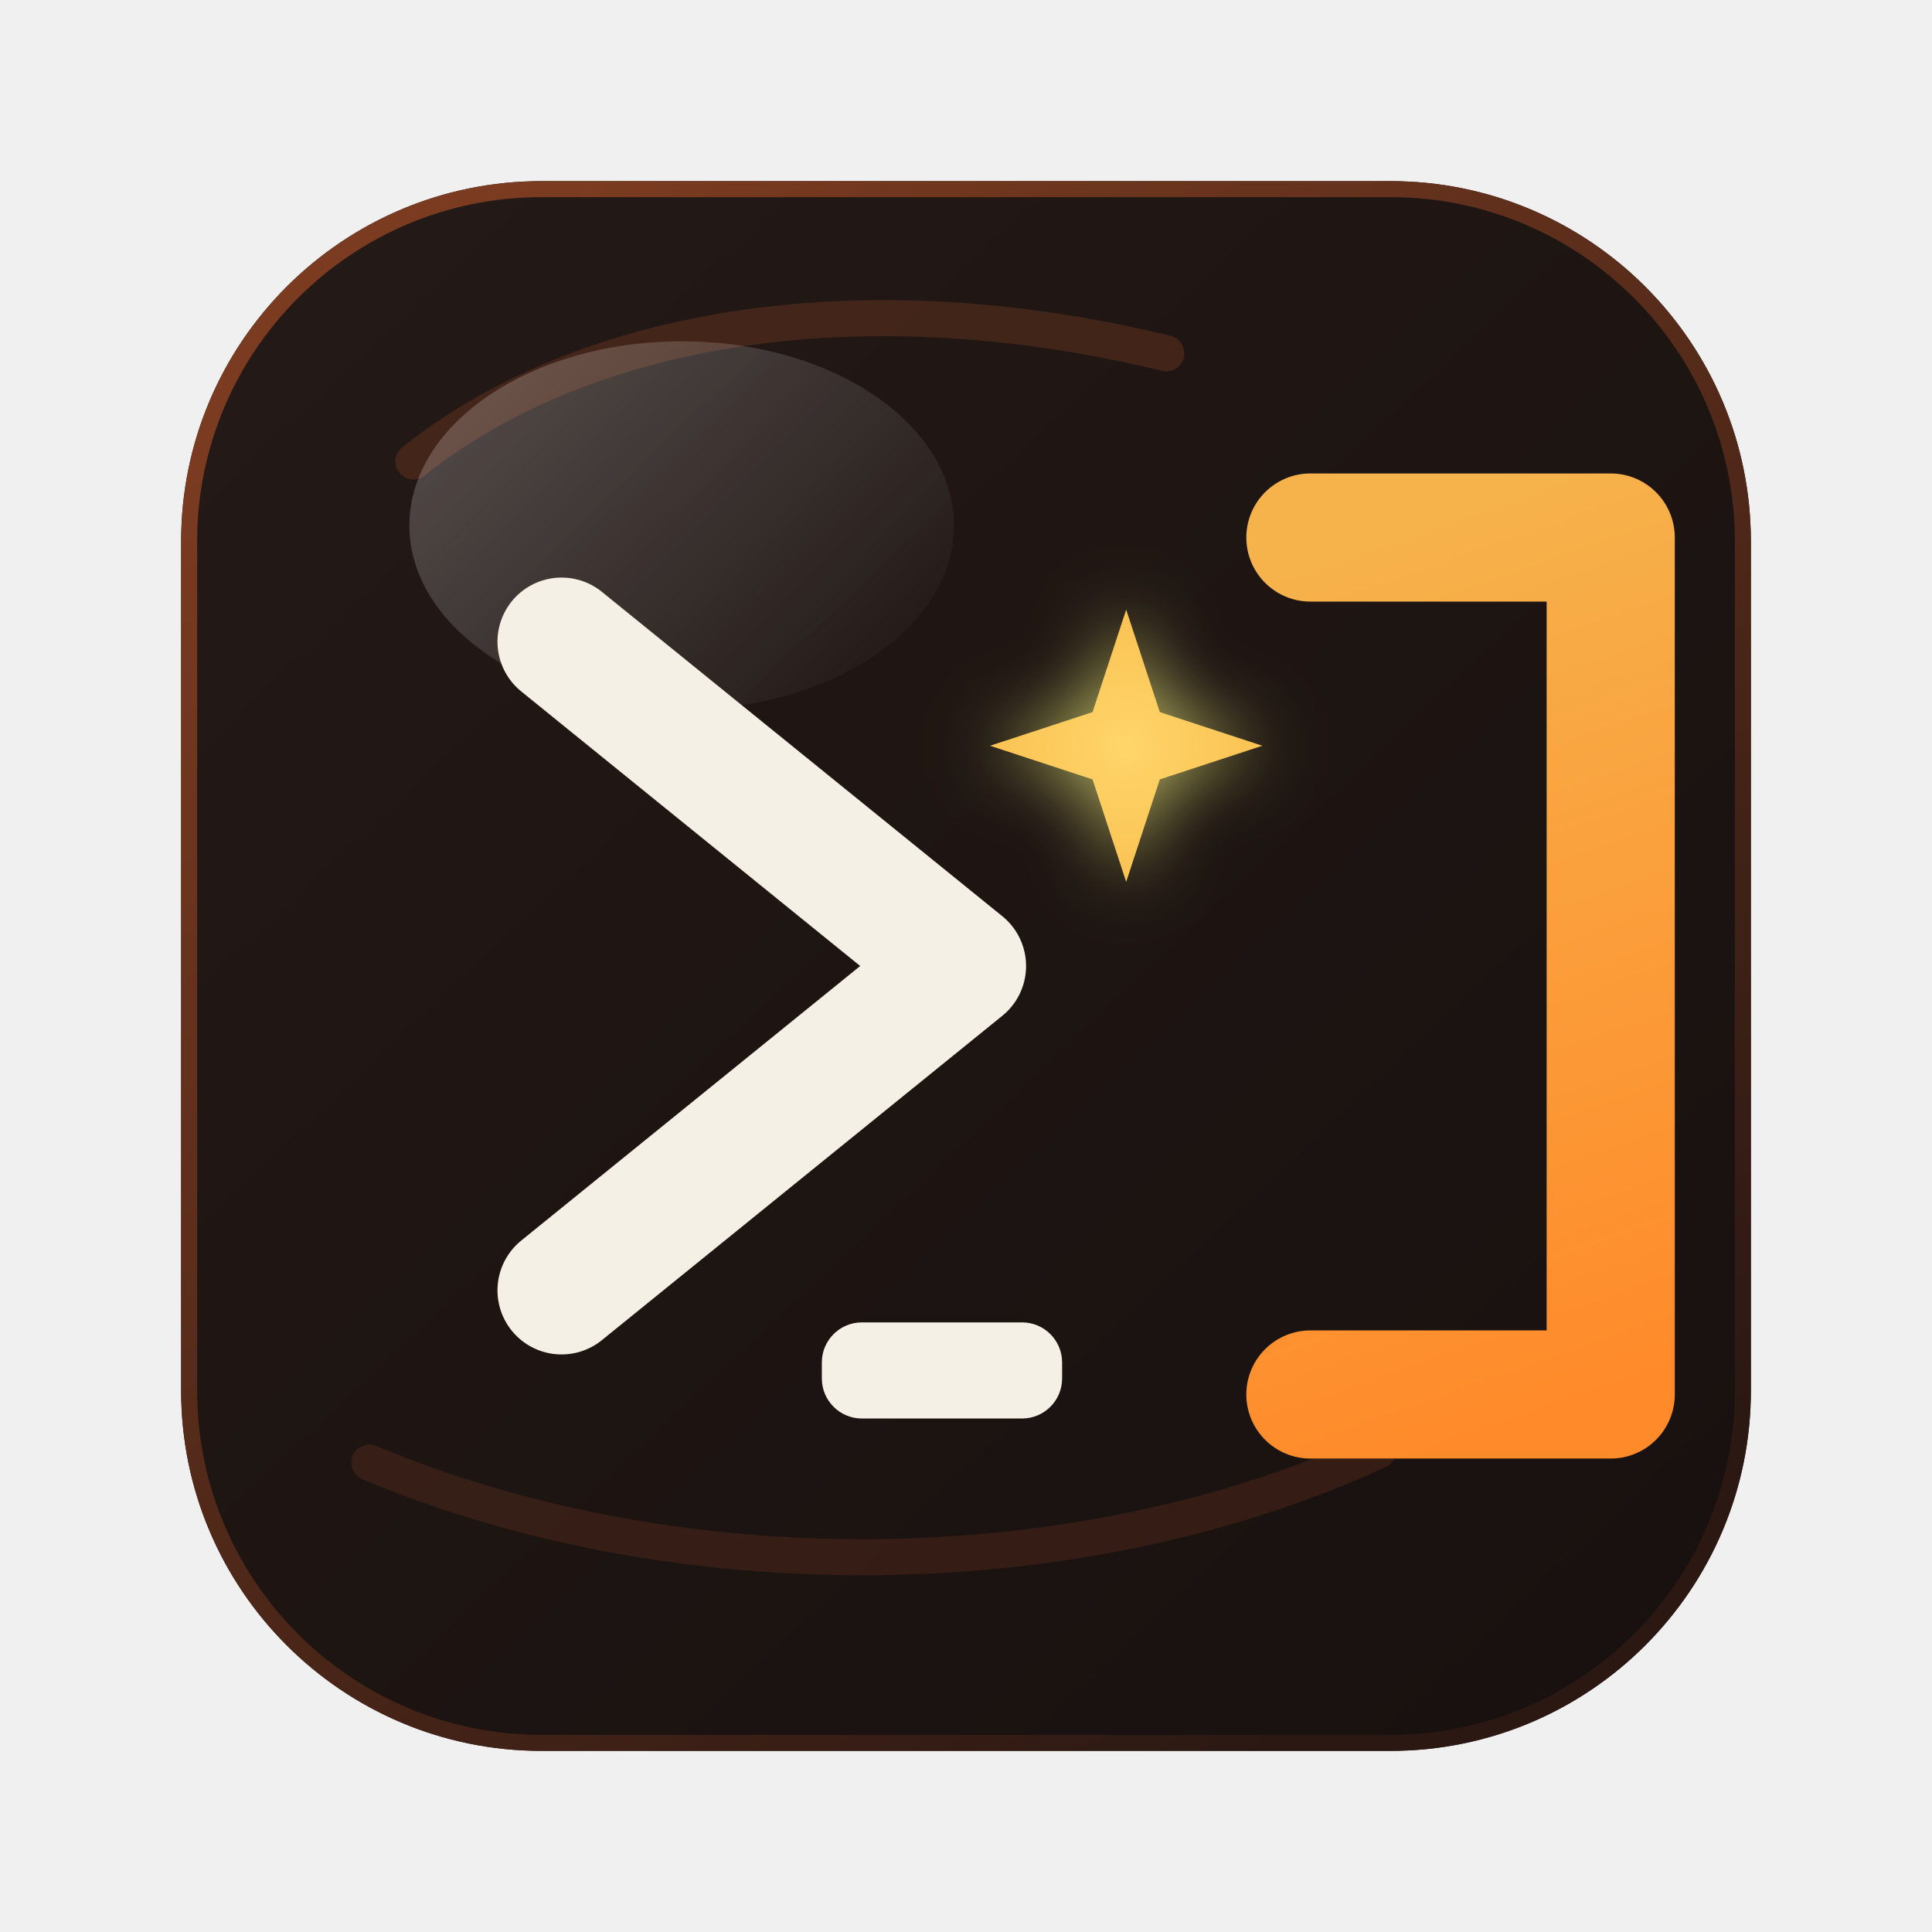
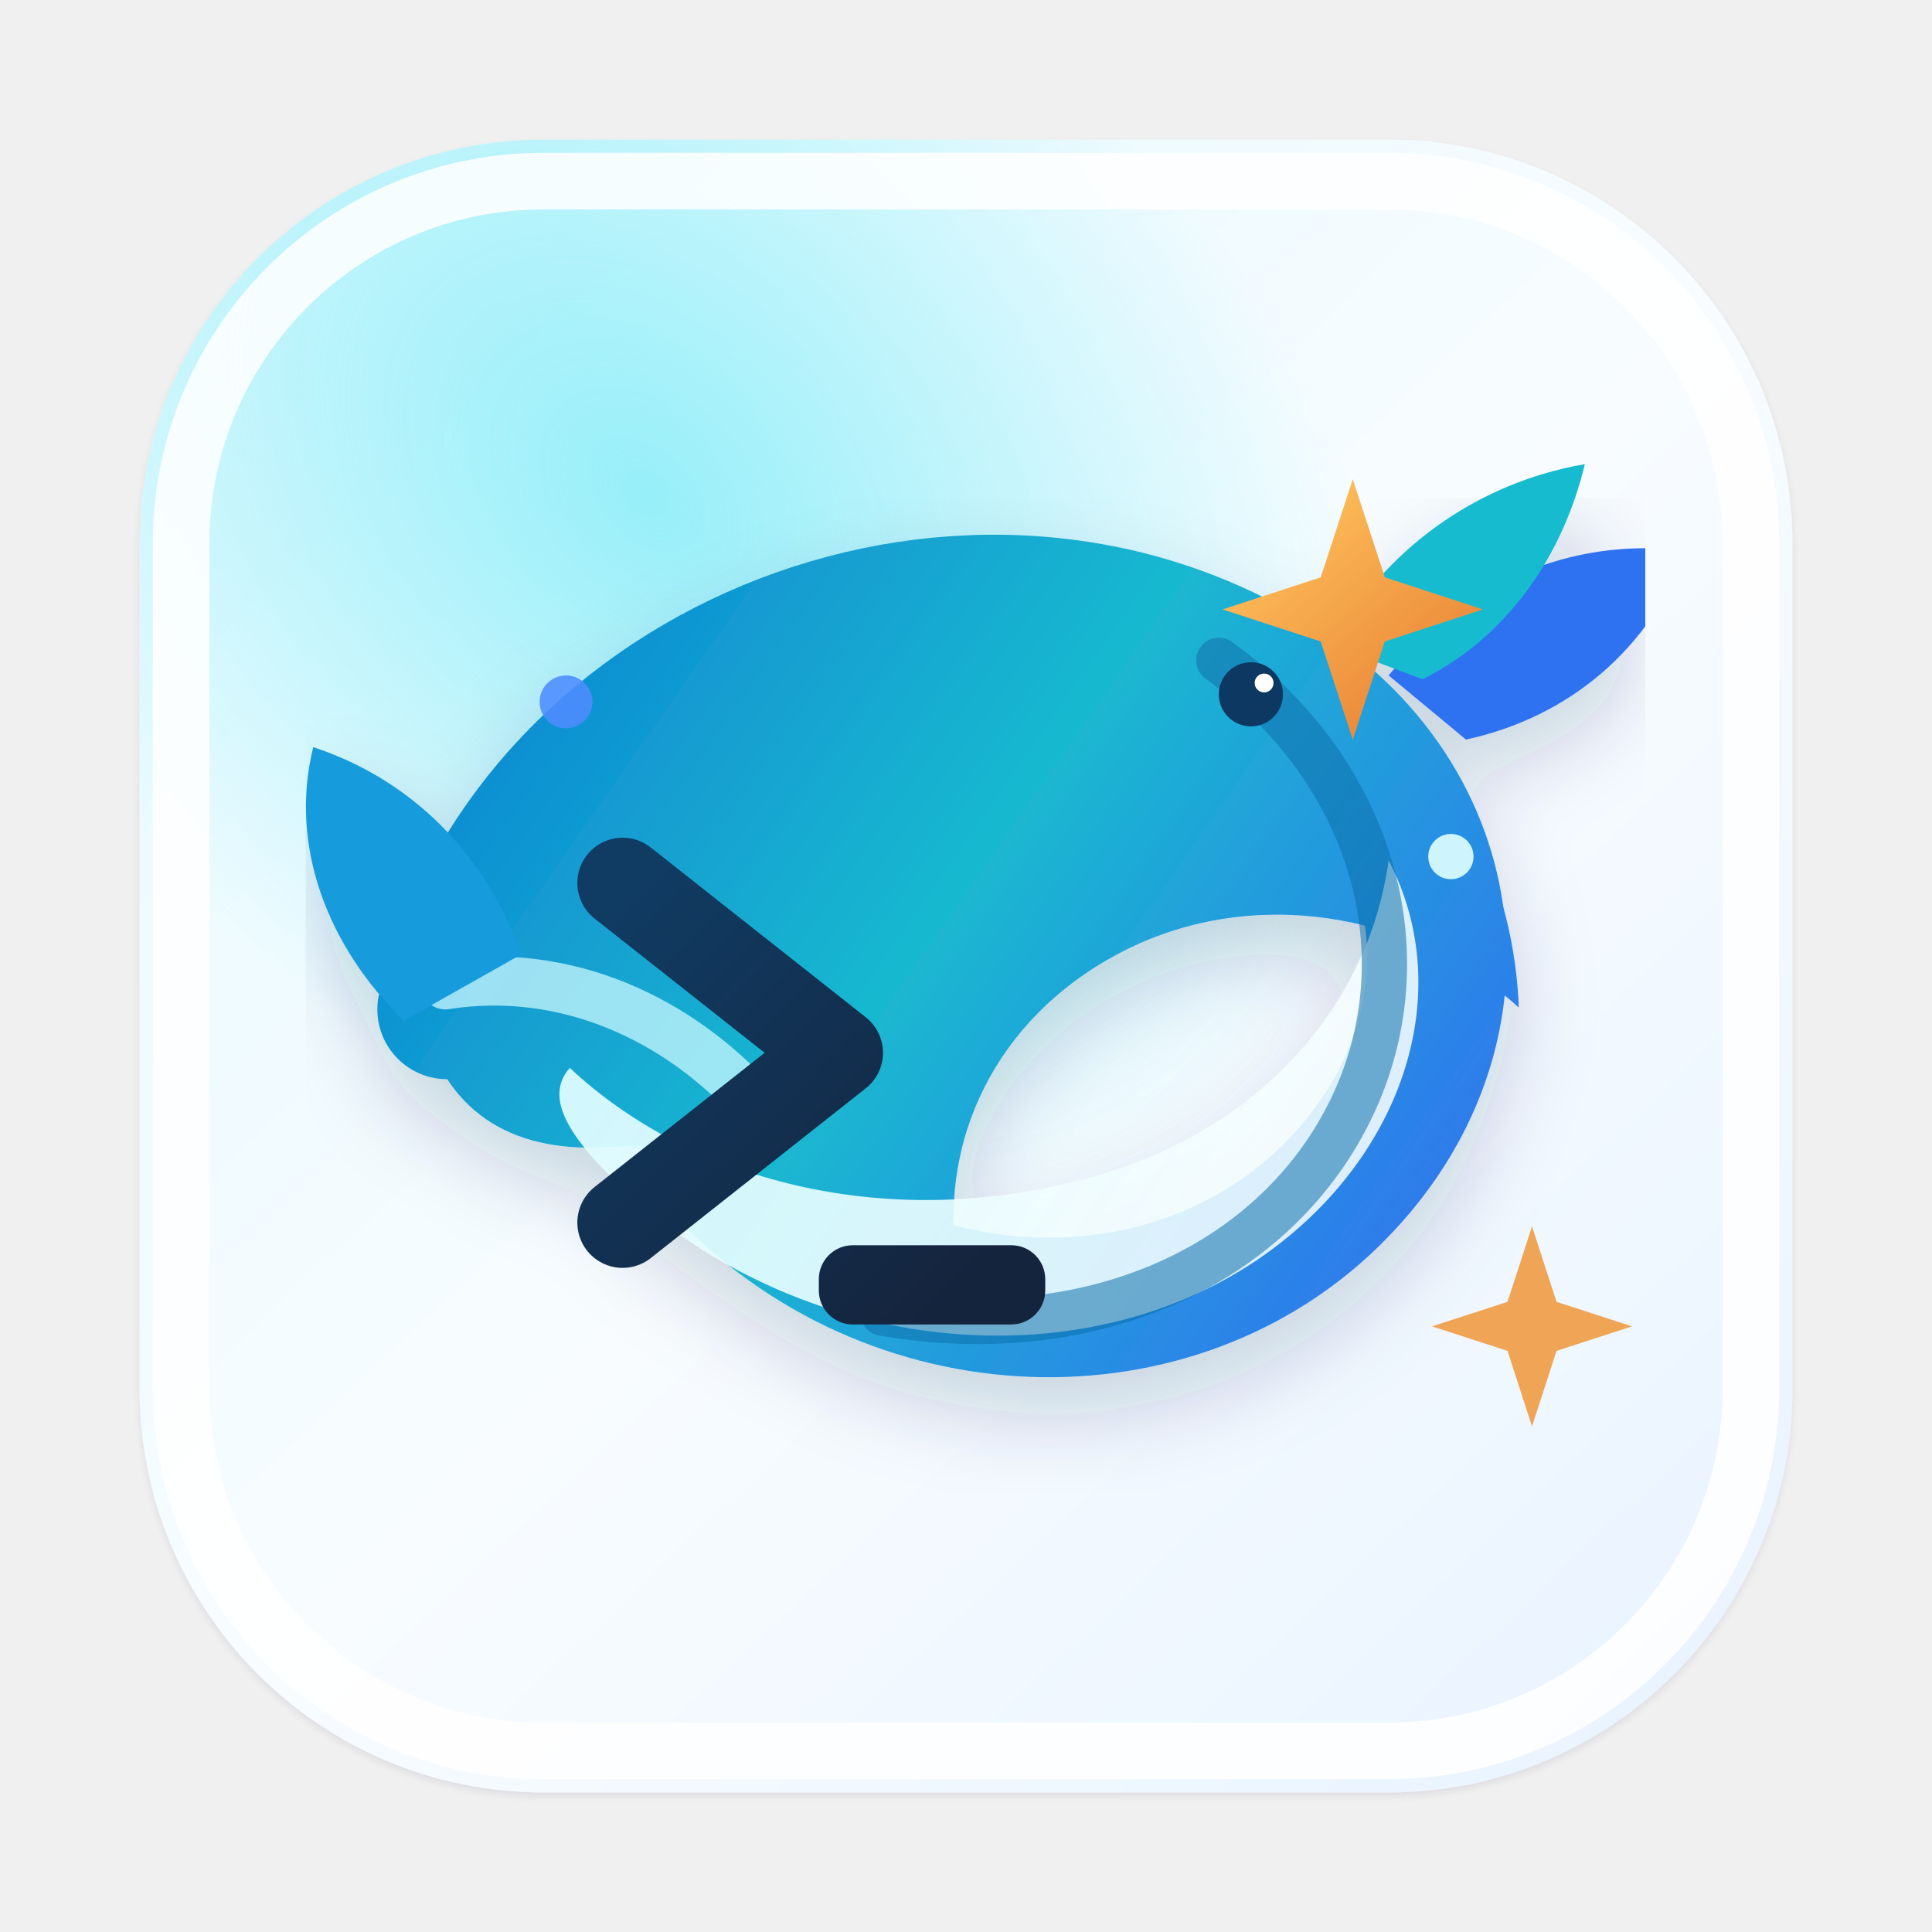
<svg xmlns="http://www.w3.org/2000/svg" width="1024" height="1024" viewBox="0 0 1024 1024" fill="none">
  <defs>
-     <linearGradient id="panel" x1="190" y1="168" x2="842" y2="860" gradientUnits="userSpaceOnUse">
-       <stop stop-color="#231916" />
-       <stop offset="1" stop-color="#18110F" />
+     <linearGradient id="bg" x1="144" y1="118" x2="884" y2="904" gradientUnits="userSpaceOnUse">
+       <stop stop-color="#E7FAFF" />
+       <stop offset="0.52" stop-color="#F8FCFF" />
+       <stop offset="1" stop-color="#EAF4FF" />
    </linearGradient>
-     <linearGradient id="panelGlow" x1="256" y1="172" x2="744" y2="852" gradientUnits="userSpaceOnUse">
-       <stop stop-color="#7A3B20" />
-       <stop offset="1" stop-color="#2B1813" />
+     <linearGradient id="body" x1="214" y1="304" x2="810" y2="720" gradientUnits="userSpaceOnUse">
+       <stop stop-color="#0B7FD3" />
+       <stop offset="0.46" stop-color="#19B8D0" />
+       <stop offset="1" stop-color="#3569F4" />
    </linearGradient>
-     <radialGradient id="spark" cx="0" cy="0" r="1" gradientUnits="userSpaceOnUse" gradientTransform="translate(592 402) rotate(90) scale(130)">
-       <stop stop-color="#FFD56A" />
-       <stop offset="1" stop-color="#F6B23E" />
+     <linearGradient id="belly" x1="350" y1="428" x2="760" y2="700" gradientUnits="userSpaceOnUse">
+       <stop stop-color="#D9FBFF" />
+       <stop offset="1" stop-color="#FFFFFF" stop-opacity="0.88" />
+     </linearGradient>
+     <linearGradient id="terminal" x1="316" y1="474" x2="516" y2="676" gradientUnits="userSpaceOnUse">
+       <stop stop-color="#103C64" />
+       <stop offset="1" stop-color="#15243D" />
+     </linearGradient>
+     <linearGradient id="spark" x1="684" y1="252" x2="792" y2="378" gradientUnits="userSpaceOnUse">
+       <stop stop-color="#FFC45D" />
+       <stop offset="1" stop-color="#E67A31" />
+     </linearGradient>
+     <radialGradient id="aquaGlow" cx="0" cy="0" r="1" gradientUnits="userSpaceOnUse" gradientTransform="translate(342 262) rotate(44) scale(460 320)">
+       <stop stop-color="#4FE5F4" stop-opacity="0.55" />
+       <stop offset="1" stop-color="#4FE5F4" stop-opacity="0" />
    </radialGradient>
-     <filter id="sparkGlow" x="470" y="280" width="244" height="244" filterUnits="userSpaceOnUse" color-interpolation-filters="sRGB">
-       <feGaussianBlur stdDeviation="18" result="blur" />
-       <feColorMatrix in="blur" type="matrix" values="1 0 0 0 0.95 0 1 0 0 0.63 0 0 1 0 0.14 0 0 0 0.7 0" />
-       <feBlend in="SourceGraphic" />
+     <filter id="panelShadow" x="42" y="54" width="940" height="940" filterUnits="userSpaceOnUse" color-interpolation-filters="sRGB">
+       <feDropShadow dx="0" dy="24" stdDeviation="30" flood-color="#0A3157" flood-opacity="0.16" />
+       <feDropShadow dx="0" dy="2" stdDeviation="2" flood-color="#0A3157" flood-opacity="0.08" />
    </filter>
-     <linearGradient id="accent" x1="684" y1="298" x2="834" y2="726" gradientUnits="userSpaceOnUse">
-       <stop stop-color="#F6B34C" />
-       <stop offset="1" stop-color="#FF8A2A" />
-     </linearGradient>
-     <linearGradient id="sheen" x1="244" y1="224" x2="448" y2="430" gradientUnits="userSpaceOnUse">
-       <stop stop-color="white" stop-opacity="0.22" />
-       <stop offset="1" stop-color="white" stop-opacity="0" />
-     </linearGradient>
+     <filter id="softShadow" x="162" y="244" width="710" height="548" filterUnits="userSpaceOnUse" color-interpolation-filters="sRGB">
+       <feDropShadow dx="0" dy="20" stdDeviation="22" flood-color="#0A3157" flood-opacity="0.18" />
+     </filter>
  </defs>
-   <g transform="translate(512 512) scale(1.061224) translate(-512 -512)">
-     <rect x="120" y="120" width="784" height="784" rx="180" fill="url(#panel)" />
-     <rect x="124" y="124" width="776" height="776" rx="176" stroke="url(#panelGlow)" stroke-width="8" />
-     <path d="M236 260C324 190 464 170 612 206" stroke="#5C2E1D" stroke-width="18" stroke-linecap="round" opacity="0.58" />
-     <path d="M214 760C366 824 566 824 718 754" stroke="#5C2E1D" stroke-width="18" stroke-linecap="round" opacity="0.4" />
-     <ellipse cx="370" cy="292" rx="136" ry="92" fill="url(#sheen)" />
-     <path d="M310 350L510 512L310 674" stroke="#F5F0E6" stroke-width="64" stroke-linecap="round" stroke-linejoin="round" />
-     <rect x="440" y="690" width="120" height="48" rx="20" fill="#F5F0E6" />
-     <path d="M684 298H834V726H684" stroke="url(#accent)" stroke-width="64" stroke-linecap="round" stroke-linejoin="round" />
-     <g filter="url(#sparkGlow)">
-       <path d="M592 334L608.8 385.2L660 402L608.8 418.8L592 470L575.2 418.8L524 402L575.2 385.2L592 334Z" fill="url(#spark)" />
-     </g>
+   <g filter="url(#panelShadow)">
+     <rect x="74" y="74" width="876" height="876" rx="214" fill="url(#bg)" />
+     <rect x="74" y="74" width="876" height="876" rx="214" fill="url(#aquaGlow)" />
+     <rect x="96" y="96" width="832" height="832" rx="192" stroke="#FFFFFF" stroke-opacity="0.86" stroke-width="30" />
  </g>
+   <g filter="url(#softShadow)">
+     <path d="M224 540C250 386 390 282 548 294C690 304 800 404 805 534C752 486 672 470 604 500C537 530 500 592 506 660C452 626 389 604 321 608C270 611 235 588 224 540Z" fill="url(#body)" />
+     <path d="M237 535C285 350 518 260 680 365C779 430 789 553 704 635C617 719 466 712 378 612" stroke="url(#body)" stroke-width="74" stroke-linecap="round" stroke-linejoin="round" />
+     <path d="M302 566C366 626 468 652 571 626C664 603 725 536 736 456C773 527 743 616 666 668C569 733 428 716 337 636C307 609 286 584 302 566Z" fill="url(#belly)" opacity="0.96" />
+     <path d="M646 350C735 414 760 524 704 609C657 680 566 713 468 696" stroke="#0B6FAA" stroke-width="24" stroke-linecap="round" opacity="0.54" />
+     <path d="M236 522C300 512 360 540 401 586" stroke="#C9F8FF" stroke-width="26" stroke-linecap="round" opacity="0.75" />
+     <path d="M214 541C174 502 153 449 166 396C218 413 258 453 276 506" fill="#139BDD" />
+     <path d="M777 392C832 380 874 344 894 292C832 284 775 310 736 358" fill="#2E72F2" />
+     <path d="M754 360C798 338 828 296 840 246C782 256 733 292 706 342" fill="#18BBD0" />
+     <circle cx="663" cy="368" r="17" fill="#0A3762" />
+     <circle cx="670" cy="362" r="5" fill="#FFFFFF" />
+     <circle cx="769" cy="454" r="12" fill="#D6FAFF" opacity="0.95" />
+     <circle cx="300" cy="372" r="14" fill="#4D8DFF" opacity="0.88" />
+   </g>
+   <path d="M330 468L444 558L330 648" stroke="url(#terminal)" stroke-width="48" stroke-linecap="round" stroke-linejoin="round" />
+   <rect x="434" y="660" width="120" height="42" rx="18" fill="url(#terminal)" />
+   <path d="M717 254L734 306L786 323L734 340L717 392L700 340L648 323L700 306L717 254Z" fill="url(#spark)" />
+   <path d="M812 650L825 690L865 703L825 716L812 756L799 716L759 703L799 690L812 650Z" fill="#F09A3F" opacity="0.88" />
</svg>
